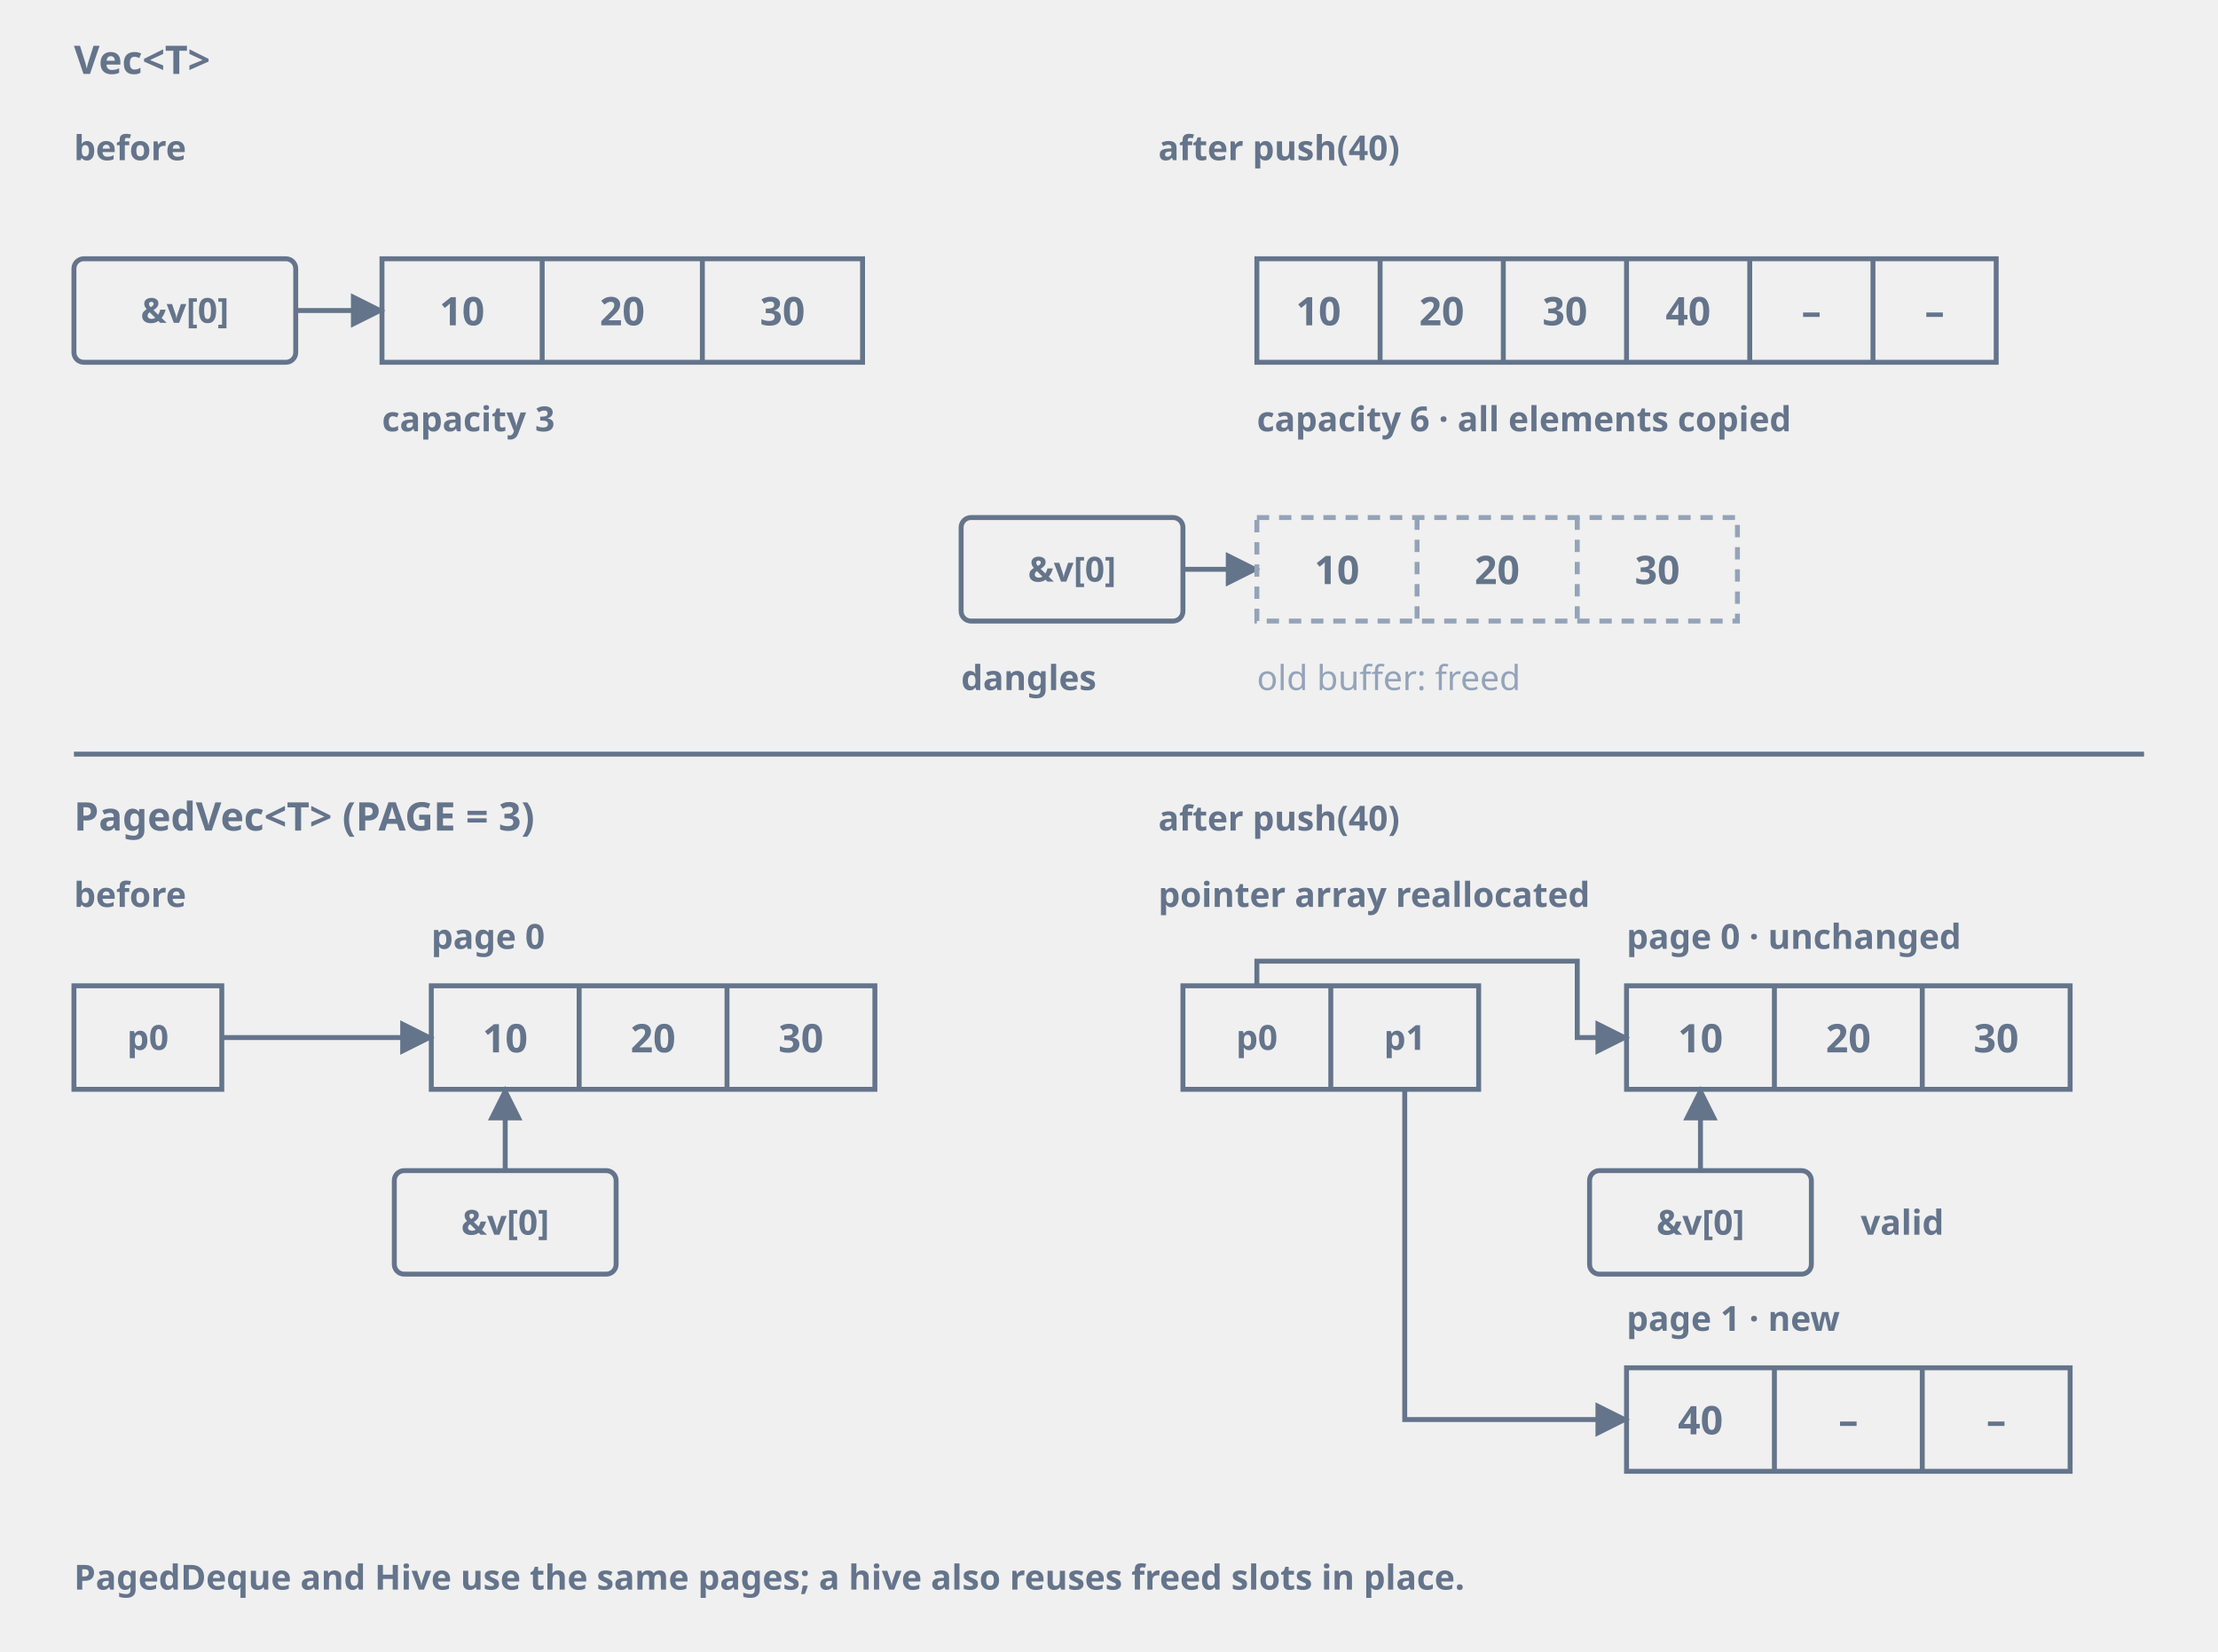
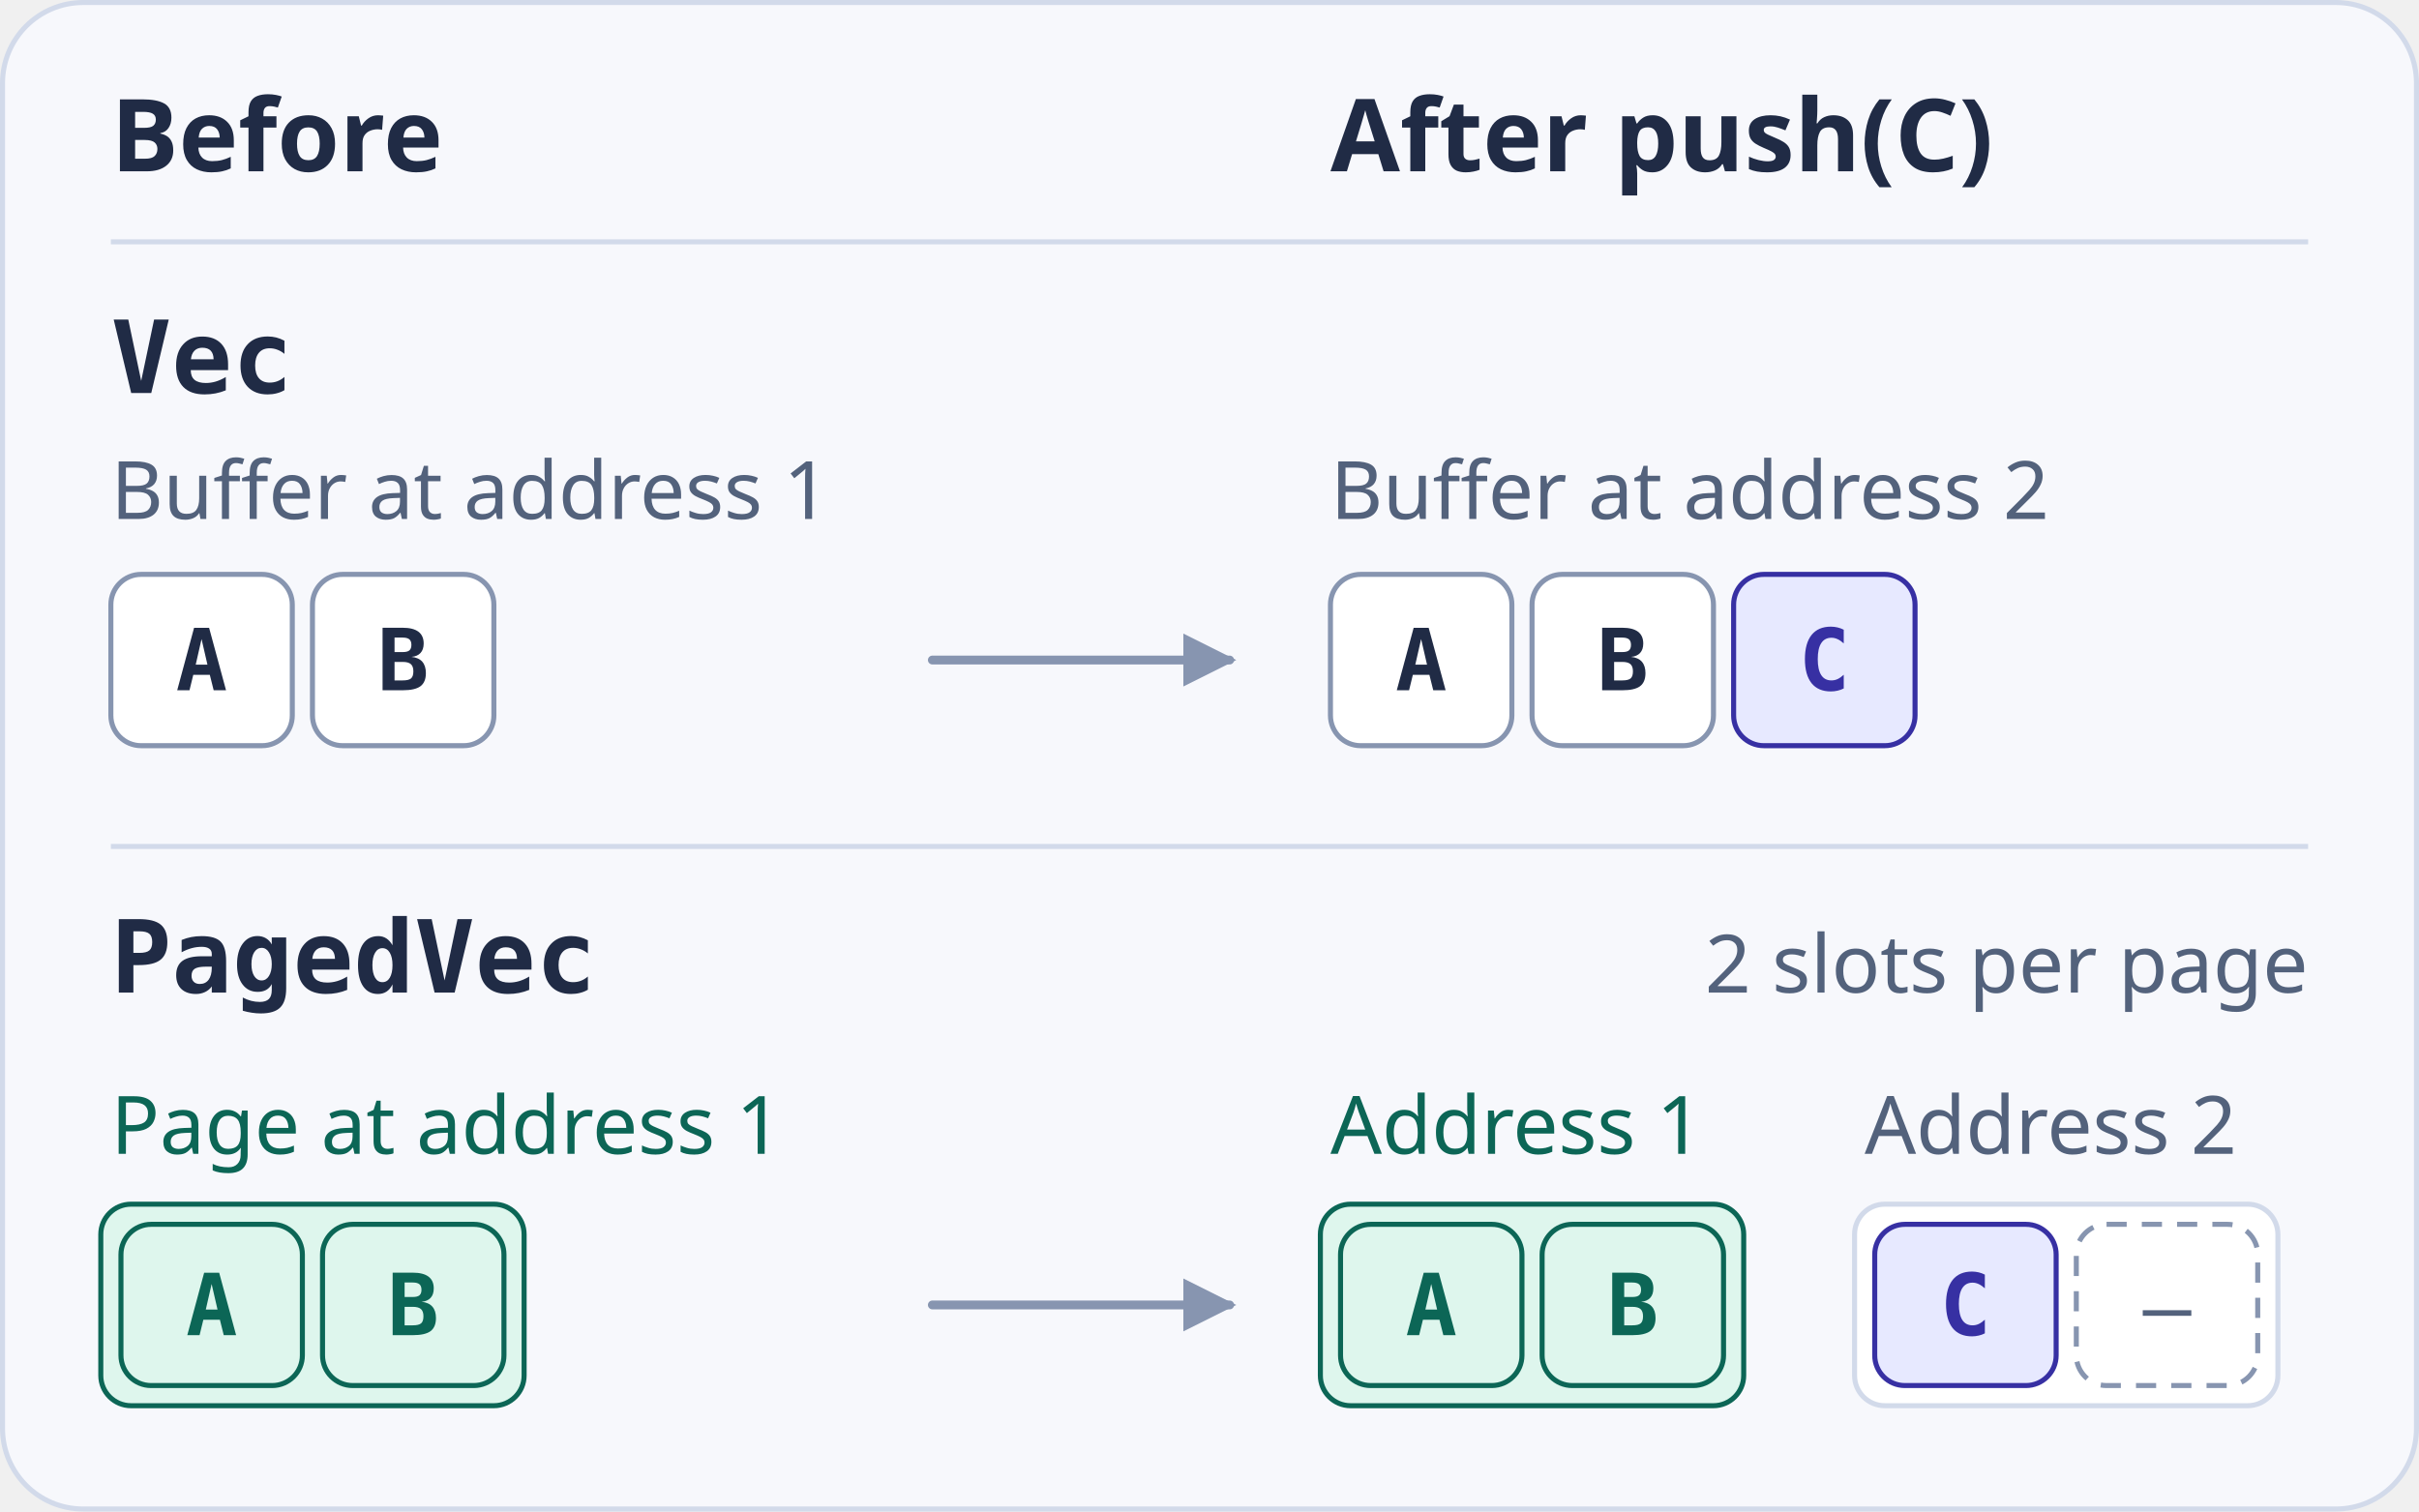
- <svg xmlns="http://www.w3.org/2000/svg" width="900" height="670" viewBox="0 0 900 670" role="img" aria-labelledby="title">
+ <svg xmlns="http://www.w3.org/2000/svg" width="480" height="300" viewBox="0 0 480 300" role="img" aria-labelledby="title desc">
  <style>
-     text { font-family: system-ui, sans-serif; fill: #64748b; font-size: 16px; font-weight: 600; }
-     .small { font-size: 14px; }
-     .line { fill: none; stroke: #64748b; stroke-width: 2; }
-     .freed { fill: none; stroke: #94a3b8; stroke-width: 2; stroke-dasharray: 5 4; }
-     .muted { fill: #94a3b8; font-weight: 400; }
-     @media (prefers-color-scheme: dark) { text { fill: #94a3b8; } }
+     text { fill: #202b45; font: 600 17px system-ui, sans-serif; }
+     .heading { font-size: 20px; font-weight: 700; }
+     .small { fill: #53627c; font-size: 16px; font-weight: 500; }
+     .mono { font-family: ui-monospace, monospace; }
+     .index-text { fill: #3730a3; }
+     .storage-text { fill: #0c6656; }
+     .frame { fill: #f7f8fc; stroke: #d2daea; }
+     .panel { fill: #ffffff; stroke: #d2daea; }
+     .cell { fill: #ffffff; stroke: #8795b0; }
+     .empty { fill: none; stroke: #8795b0; stroke-dasharray: 4 3; }
+     .index { fill: #e7e9ff; stroke: #3730a3; }
+     .storage { fill: #def6ed; stroke: #0c6656; }
+     .rule { fill: none; stroke: #d2daea; }
+     .connector { fill: none; stroke: #8795b0; stroke-width: 1.75; stroke-linecap: round; stroke-linejoin: round; }
+     .arrowhead { fill: #8795b0; }
+     @media (prefers-color-scheme: dark) {
+       text { fill: #edf2fc; }
+       .small { fill: #becbe3; }
+       .index-text { fill: #c1c7ff; }
+       .storage-text { fill: #9aead1; }
+       .frame { fill: #141e32; stroke: #41516e; }
+       .panel { fill: #1c2940; stroke: #41516e; }
+       .cell { fill: #1c2940; stroke: #8294b6; }
+       .empty { stroke: #8294b6; }
+       .index { fill: #2d3565; stroke: #c1c7ff; }
+       .storage { fill: #193f42; stroke: #9aead1; }
+       .rule { stroke: #41516e; }
+       .connector { stroke: #8294b6; }
+       .arrowhead { fill: #8294b6; }
+     }
  </style>
  <defs>
-     <marker id="arrow" viewBox="0 0 10 10" refX="9" refY="5" markerWidth="7" markerHeight="7" orient="auto-start-reverse">
-       <path d="M 0 0 L 10 5 L 0 10 z" fill="#64748b" />
+     <marker id="arrow" viewBox="0 0 8 8" refX="7" refY="4" markerWidth="6" markerHeight="6" orient="auto">
+       <path class="arrowhead" d="M0 0 L8 4 L0 8 Z" />
    </marker>
  </defs>
-   <text x="30" y="30">Vec&lt;T&gt;</text>
-   <text class="small" x="30" y="65">before</text>
-   <text class="small" x="470" y="65">after push(40)</text>
-   <rect class="line" x="30" y="105" width="90" height="42" rx="4" />
-   <text class="small" x="75" y="131" text-anchor="middle">&amp;v[0]</text>
-   <path class="line" d="M 120 126 H 155" marker-end="url(#arrow)" />
-   <rect class="line" x="155" y="105" width="195" height="42" />
-   <path class="line" d="M 220 105 V 147 M 285 105 V 147" />
-   <g text-anchor="middle">
-     <text x="187.5" y="132">10</text>
-     <text x="252.5" y="132">20</text>
-     <text x="317.5" y="132">30</text>
-   </g>
-   <text class="small" x="155" y="175">capacity 3</text>
-   <rect class="line" x="510" y="105" width="300" height="42" />
-   <path class="line" d="M 560 105 V 147 M 610 105 V 147 M 660 105 V 147 M 710 105 V 147 M 760 105 V 147" />
-   <g text-anchor="middle">
-     <text x="535" y="132">10</text>
-     <text x="585" y="132">20</text>
-     <text x="635" y="132">30</text>
-     <text x="685" y="132">40</text>
-     <text x="735" y="132">–</text>
-     <text x="785" y="132">–</text>
-   </g>
-   <text class="small" x="510" y="175">capacity 6 · all elements copied</text>
-   <rect class="line" x="390" y="210" width="90" height="42" rx="4" />
-   <text class="small" x="435" y="236" text-anchor="middle">&amp;v[0]</text>
-   <path class="line" d="M 480 231 H 510" marker-end="url(#arrow)" />
-   <rect class="freed" x="510" y="210" width="195" height="42" />
-   <path class="freed" d="M 575 210 V 252 M 640 210 V 252" />
-   <g class="muted" text-anchor="middle">
-     <text x="542.5" y="237">10</text>
-     <text x="607.5" y="237">20</text>
-     <text x="672.5" y="237">30</text>
-   </g>
-   <text class="small" x="390" y="280">dangles</text>
-   <text class="small muted" x="510" y="280">old buffer: freed</text>
-   <path class="line" d="M 30 306 H 870" />
-   <text x="30" y="337">PagedVec&lt;T&gt; (PAGE = 3)</text>
-   <text class="small" x="30" y="368">before</text>
-   <text class="small" x="470" y="337">after push(40)</text>
-   <text class="small" x="470" y="368">pointer array reallocated</text>
-   <rect class="line" x="30" y="400" width="60" height="42" />
-   <text class="small" x="60" y="426" text-anchor="middle">p0</text>
-   <text class="small" x="175" y="385">page 0</text>
-   <path class="line" d="M 90 421 H 175" marker-end="url(#arrow)" />
-   <rect class="line" x="175" y="400" width="180" height="42" />
-   <path class="line" d="M 235 400 V 442 M 295 400 V 442" />
-   <g text-anchor="middle">
-     <text x="205" y="427">10</text>
-     <text x="265" y="427">20</text>
-     <text x="325" y="427">30</text>
-   </g>
-   <rect class="line" x="160" y="475" width="90" height="42" rx="4" />
-   <text class="small" x="205" y="501" text-anchor="middle">&amp;v[0]</text>
-   <path class="line" d="M 205 475 V 442" marker-end="url(#arrow)" />
-   <rect class="line" x="480" y="400" width="120" height="42" />
-   <path class="line" d="M 540 400 V 442" />
-   <text class="small" x="510" y="426" text-anchor="middle">p0</text>
-   <text class="small" x="570" y="426" text-anchor="middle">p1</text>
-   <text class="small" x="660" y="385">page 0 · unchanged</text>
-   <path class="line" d="M 510 400 V 390 H 640 V 421 H 660" marker-end="url(#arrow)" />
-   <rect class="line" x="660" y="400" width="180" height="42" />
-   <path class="line" d="M 720 400 V 442 M 780 400 V 442" />
-   <g text-anchor="middle">
-     <text x="690" y="427">10</text>
-     <text x="750" y="427">20</text>
-     <text x="810" y="427">30</text>
-   </g>
-   <rect class="line" x="645" y="475" width="90" height="42" rx="4" />
-   <text class="small" x="690" y="501" text-anchor="middle">&amp;v[0]</text>
-   <path class="line" d="M 690 475 V 442" marker-end="url(#arrow)" />
-   <text class="small" x="755" y="501">valid</text>
-   <text class="small" x="660" y="540">page 1 · new</text>
-   <path class="line" d="M 570 442 V 576 H 660" marker-end="url(#arrow)" />
-   <rect class="line" x="660" y="555" width="180" height="42" />
-   <path class="line" d="M 720 555 V 597 M 780 555 V 597" />
-   <g text-anchor="middle">
-     <text x="690" y="582">40</text>
-     <text x="750" y="582">–</text>
-     <text x="810" y="582">–</text>
-   </g>
-   <text class="small" x="30" y="645">PagedDeque and Hive use the same pages; a hive also reuses freed slots in place.</text>
+   <rect class="frame" x="0.5" y="0.5" width="479" height="299" rx="16" />
+   <text x="22" y="34" class="heading">Before</text>
+   <text x="264" y="34" class="heading">After push(C)</text>
+   <path class="rule" d="M22 48 H458" />
+   <text x="22" y="78" class="heading mono">Vec</text>
+   <text x="22" y="103" class="small">Buffer at address 1</text>
+   <text x="264" y="103" class="small">Buffer at address 2</text>
+   <rect class="cell" x="22" y="114" width="36" height="34" rx="6" />
+   <text x="40.0" y="137.0" class="mono" text-anchor="middle">A</text>
+   <rect class="cell" x="62" y="114" width="36" height="34" rx="6" />
+   <text x="80.0" y="137.0" class="mono" text-anchor="middle">B</text>
+   <rect class="cell" x="264" y="114" width="36" height="34" rx="6" />
+   <text x="282.0" y="137.0" class="mono" text-anchor="middle">A</text>
+   <rect class="cell" x="304" y="114" width="36" height="34" rx="6" />
+   <text x="322.0" y="137.0" class="mono" text-anchor="middle">B</text>
+   <rect class="index" x="344" y="114" width="36" height="34" rx="6" />
+   <text x="362.0" y="137.0" class="mono index-text" text-anchor="middle">C</text>
+   <path class="connector" d="M185 131 H244" marker-end="url(#arrow)" />
+   <path class="rule" d="M22 168 H458" />
+   <text x="22" y="197" class="heading mono">PagedVec</text>
+   <text x="458" y="197" text-anchor="end" class="small">2 slots per page</text>
+   <text x="22" y="229" class="small storage-text">Page at address 1</text>
+   <text x="264" y="229" class="small storage-text">Address 1</text>
+   <text x="370" y="229" class="small">Address 2</text>
+   <rect class="storage" x="20" y="239" width="84" height="40" rx="6" />
+   <rect class="storage" x="262" y="239" width="84" height="40" rx="6" />
+   <rect class="panel" x="368" y="239" width="84" height="40" rx="6" />
+   <rect class="storage" x="24" y="243" width="36" height="32" rx="6" />
+   <text x="42.0" y="265.0" class="mono storage-text" text-anchor="middle">A</text>
+   <rect class="storage" x="64" y="243" width="36" height="32" rx="6" />
+   <text x="82.0" y="265.0" class="mono storage-text" text-anchor="middle">B</text>
+   <rect class="storage" x="266" y="243" width="36" height="32" rx="6" />
+   <text x="284.0" y="265.0" class="mono storage-text" text-anchor="middle">A</text>
+   <rect class="storage" x="306" y="243" width="36" height="32" rx="6" />
+   <text x="324.0" y="265.0" class="mono storage-text" text-anchor="middle">B</text>
+   <rect class="index" x="372" y="243" width="36" height="32" rx="6" />
+   <text x="390.0" y="265.0" class="mono index-text" text-anchor="middle">C</text>
+   <rect class="empty" x="412" y="243" width="36" height="32" rx="6" />
+   <text x="430.0" y="265.0" class="mono small" text-anchor="middle">–</text>
+   <path class="connector" d="M185 259 H244" marker-end="url(#arrow)" />
</svg>
